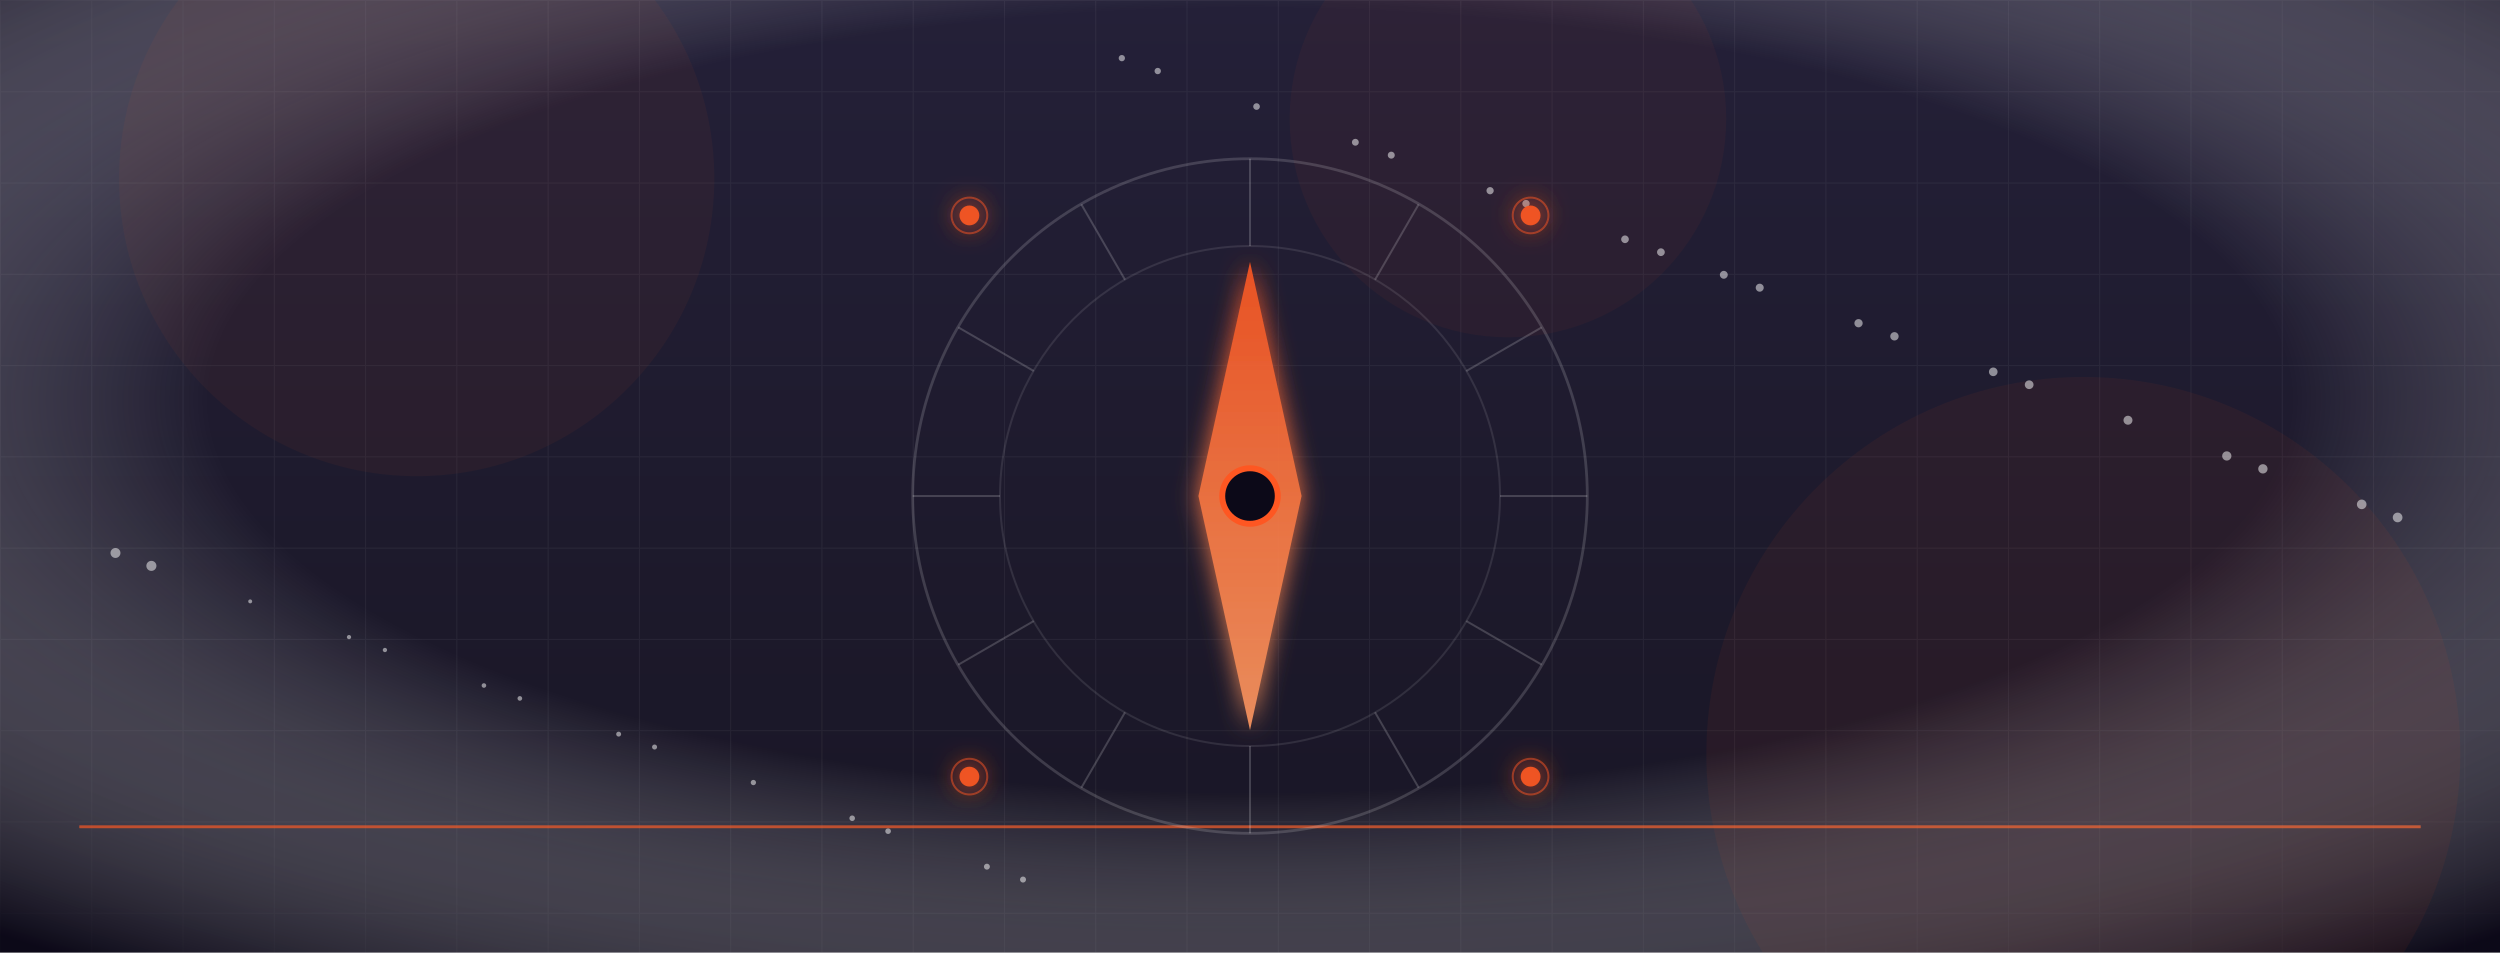
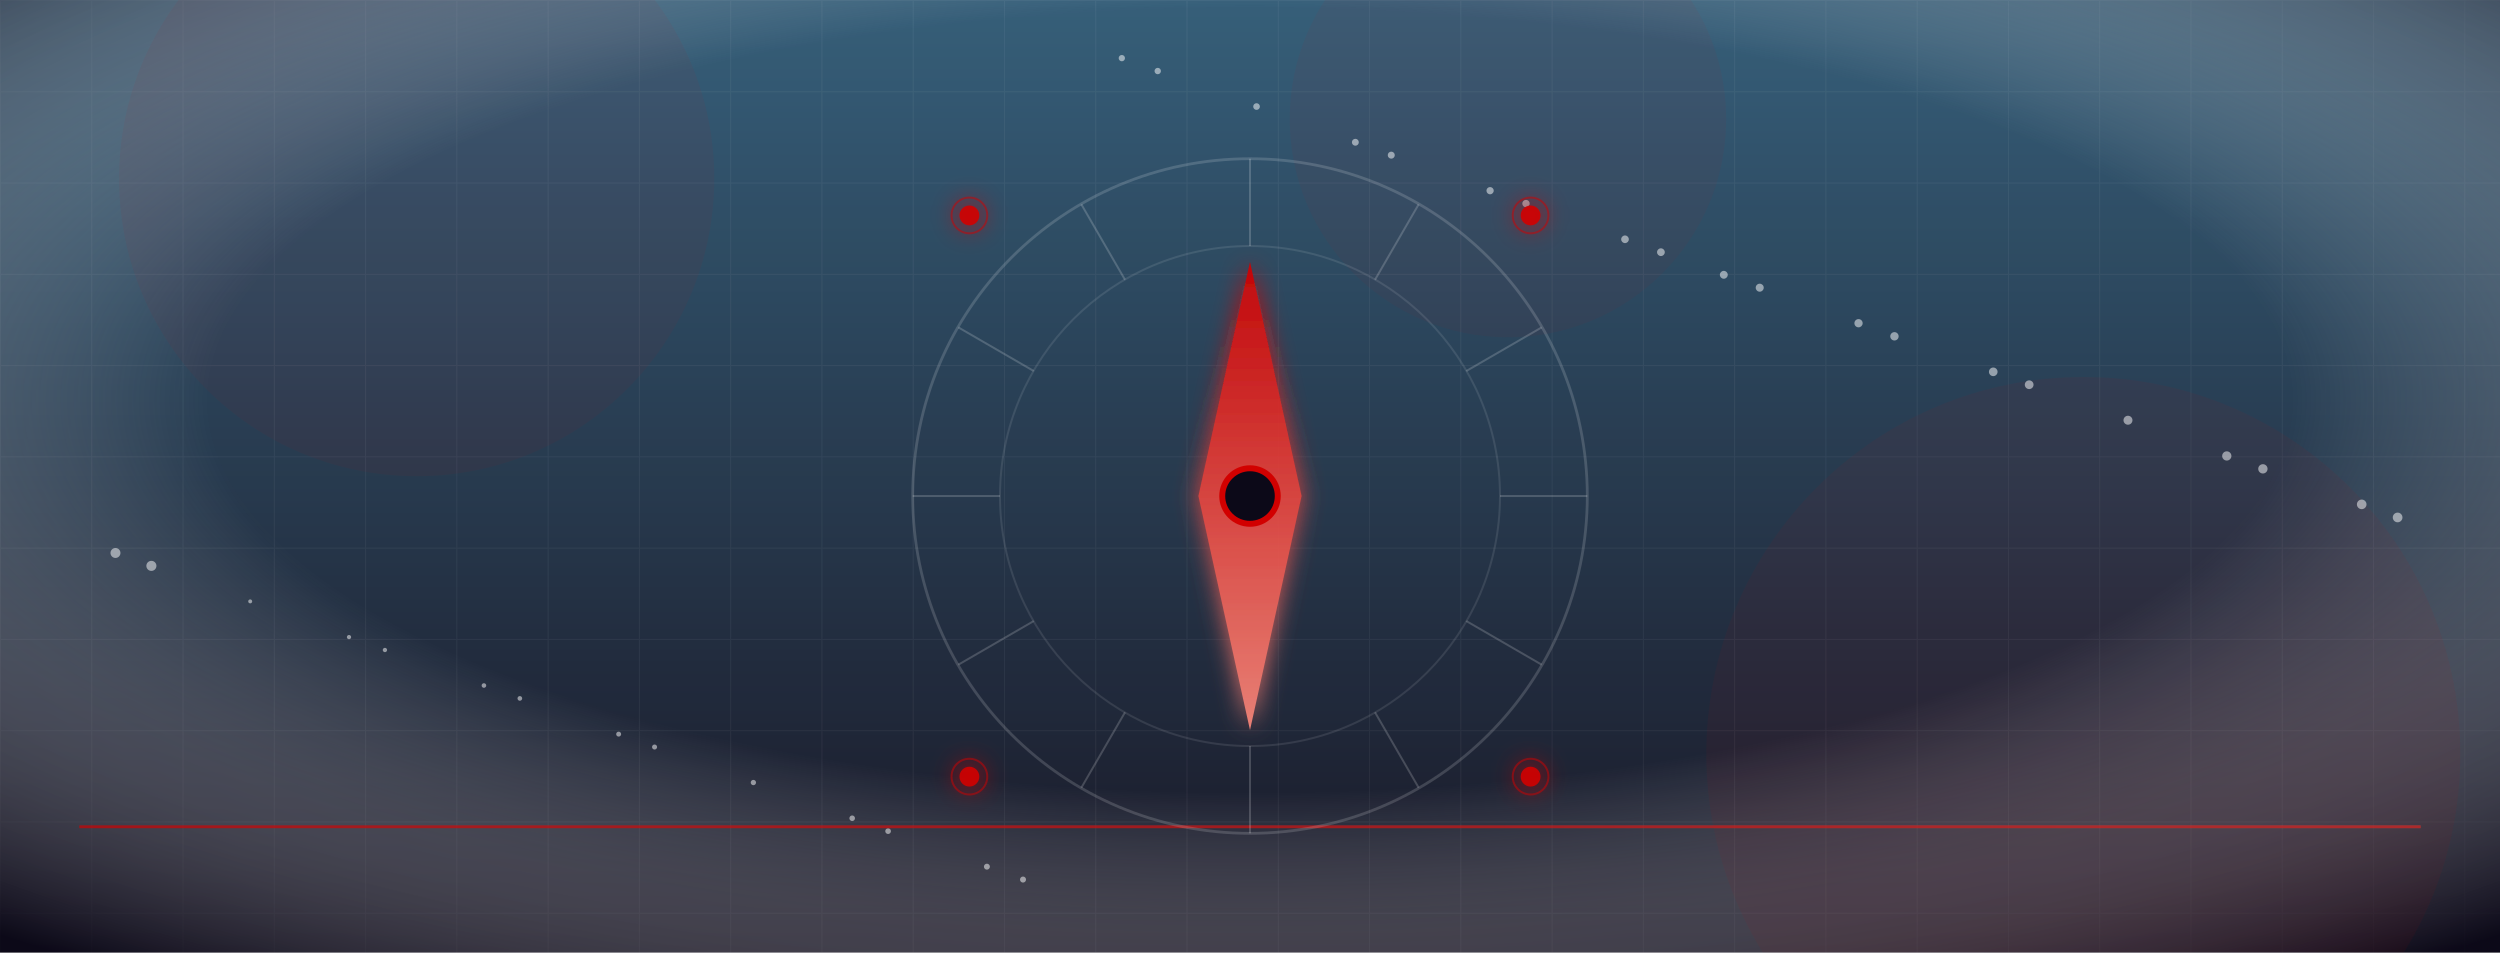
<svg xmlns="http://www.w3.org/2000/svg" viewBox="0 0 1260 480" preserveAspectRatio="xMidYMid slice" width="1260" height="480">
  <defs>
    <linearGradient id="bg" x1="0" y1="0" x2="0" y2="1">
-       <stop offset="0" stop-color="#18142D" />
+       <stop offset="0" stop-color="#2b5672" />
      <stop offset="1" stop-color="#0C0918" />
    </linearGradient>
    <linearGradient id="acc" x1="0" y1="0" x2="1" y2="0">
-       <stop offset="0" stop-color="#FE5722" />
-       <stop offset="1" stop-color="#FF9A62" />
+       <stop offset="0" stop-color="#d20000" />
+       <stop offset="1" stop-color="#ff8a7c" />
    </linearGradient>
    <linearGradient id="accv" x1="0" y1="0" x2="0" y2="1">
-       <stop offset="0" stop-color="#FE5722" />
-       <stop offset="1" stop-color="#FF9A62" />
+       <stop offset="0" stop-color="#d20000" />
+       <stop offset="1" stop-color="#ff8a7c" />
    </linearGradient>
    <radialGradient id="vig" cx="0.5" cy="0.42" r="0.75">
      <stop offset="0.55" stop-color="#FFFFFF" stop-opacity="0.05" />
      <stop offset="1" stop-color="#0C0918" stop-opacity="0.85" />
    </radialGradient>
    <filter id="glow" x="-60%" y="-60%" width="220%" height="220%">
      <feGaussianBlur stdDeviation="6" result="b" />
      <feMerge>
        <feMergeNode in="b" />
        <feMergeNode in="SourceGraphic" />
      </feMerge>
    </filter>
    <filter id="glow2" x="-80%" y="-80%" width="260%" height="260%">
      <feGaussianBlur stdDeviation="12" result="b" />
      <feMerge>
        <feMergeNode in="b" />
        <feMergeNode in="SourceGraphic" />
      </feMerge>
    </filter>
    <pattern id="grid" width="46" height="46" patternUnits="userSpaceOnUse">
      <path d="M46 0H0V46" fill="none" stroke="#FFFFFF" stroke-opacity="0.05" stroke-width="1" />
    </pattern>
  </defs>
  <rect width="1260" height="480" fill="url(#bg)" />
  <rect width="1260" height="480" fill="url(#grid)" />
  <rect width="1260" height="480" fill="url(#vig)" />
-   <circle cx="210" cy="90" r="150" fill="#FE5722" fill-opacity="0.05" />
-   <circle cx="1050" cy="380" r="190" fill="#FE5722" fill-opacity="0.055" />
-   <circle cx="760" cy="60" r="110" fill="#FE5722" fill-opacity="0.045" />
+   <circle cx="210" cy="90" r="150" fill="#d20000" fill-opacity="0.05" />
+   <circle cx="1050" cy="380" r="190" fill="#d20000" fill-opacity="0.055" />
+   <circle cx="760" cy="60" r="110" fill="#d20000" fill-opacity="0.045" />
  <g>
    <circle cx="868.8" cy="138.5" r="1.99" fill="#FFFFFF" fill-opacity="0.5">
      <animate attributeName="opacity" values="0.5;0.08;0.5" dur="3.6s" begin="3.1s" repeatCount="indefinite" />
    </circle>
    <circle cx="1122.3" cy="229.8" r="2.33" fill="#FFFFFF" fill-opacity="0.5">
      <animate attributeName="opacity" values="0.5;0.08;0.5" dur="4.3s" begin="0.6s" repeatCount="indefinite" />
    </circle>
    <circle cx="175.9" cy="321.1" r="1.07" fill="#FFFFFF" fill-opacity="0.5">
      <animate attributeName="opacity" values="0.5;0.08;0.5" dur="5.0s" begin="1.2s" repeatCount="indefinite" />
    </circle>
    <circle cx="429.5" cy="412.4" r="1.41" fill="#FFFFFF" fill-opacity="0.5">
      <animate attributeName="opacity" values="0.5;0.08;0.5" dur="2.3s" begin="1.9s" repeatCount="indefinite" />
    </circle>
    <circle cx="683.1" cy="71.7" r="1.74" fill="#FFFFFF" fill-opacity="0.5">
      <animate attributeName="opacity" values="0.5;0.08;0.5" dur="3.0s" begin="2.6s" repeatCount="indefinite" />
    </circle>
    <circle cx="936.7" cy="162.9" r="2.08" fill="#FFFFFF" fill-opacity="0.5">
      <animate attributeName="opacity" values="0.5;0.08;0.5" dur="3.7s" begin="0.1s" repeatCount="indefinite" />
    </circle>
    <circle cx="1190.3" cy="254.2" r="2.42" fill="#FFFFFF" fill-opacity="0.5">
      <animate attributeName="opacity" values="0.5;0.08;0.5" dur="4.5s" begin="0.7s" repeatCount="indefinite" />
    </circle>
    <circle cx="243.9" cy="345.5" r="1.16" fill="#FFFFFF" fill-opacity="0.5">
      <animate attributeName="opacity" values="0.5;0.08;0.5" dur="5.2s" begin="1.4s" repeatCount="indefinite" />
    </circle>
    <circle cx="497.4" cy="436.8" r="1.5" fill="#FFFFFF" fill-opacity="0.5">
      <animate attributeName="opacity" values="0.5;0.08;0.5" dur="2.5s" begin="2.1s" repeatCount="indefinite" />
    </circle>
    <circle cx="751.0" cy="96.1" r="1.83" fill="#FFFFFF" fill-opacity="0.5">
      <animate attributeName="opacity" values="0.5;0.08;0.5" dur="3.2s" begin="2.8s" repeatCount="indefinite" />
    </circle>
    <circle cx="1004.6" cy="187.4" r="2.17" fill="#FFFFFF" fill-opacity="0.5">
      <animate attributeName="opacity" values="0.5;0.08;0.5" dur="3.9s" begin="0.2s" repeatCount="indefinite" />
    </circle>
    <circle cx="58.2" cy="278.7" r="2.51" fill="#FFFFFF" fill-opacity="0.5">
      <animate attributeName="opacity" values="0.5;0.08;0.5" dur="4.7s" begin="0.9s" repeatCount="indefinite" />
    </circle>
    <circle cx="311.8" cy="370.0" r="1.25" fill="#FFFFFF" fill-opacity="0.5">
      <animate attributeName="opacity" values="0.5;0.08;0.5" dur="5.4s" begin="1.6s" repeatCount="indefinite" />
    </circle>
    <circle cx="565.4" cy="29.3" r="1.59" fill="#FFFFFF" fill-opacity="0.5">
      <animate attributeName="opacity" values="0.5;0.08;0.5" dur="2.7s" begin="2.3s" repeatCount="indefinite" />
    </circle>
    <circle cx="819.0" cy="120.6" r="1.93" fill="#FFFFFF" fill-opacity="0.5">
      <animate attributeName="opacity" values="0.5;0.08;0.5" dur="3.4s" begin="2.9s" repeatCount="indefinite" />
    </circle>
    <circle cx="1072.5" cy="211.8" r="2.26" fill="#FFFFFF" fill-opacity="0.5">
      <animate attributeName="opacity" values="0.5;0.08;0.5" dur="4.1s" begin="0.4s" repeatCount="indefinite" />
    </circle>
    <circle cx="126.1" cy="303.1" r="1.0" fill="#FFFFFF" fill-opacity="0.5">
      <animate attributeName="opacity" values="0.5;0.08;0.5" dur="4.8s" begin="1.1s" repeatCount="indefinite" />
    </circle>
    <circle cx="379.7" cy="394.4" r="1.34" fill="#FFFFFF" fill-opacity="0.5">
      <animate attributeName="opacity" values="0.5;0.08;0.5" dur="5.6s" begin="1.8s" repeatCount="indefinite" />
    </circle>
    <circle cx="633.3" cy="53.7" r="1.68" fill="#FFFFFF" fill-opacity="0.5">
      <animate attributeName="opacity" values="0.5;0.08;0.5" dur="2.9s" begin="2.5s" repeatCount="indefinite" />
    </circle>
    <circle cx="886.9" cy="145.0" r="2.02" fill="#FFFFFF" fill-opacity="0.5">
      <animate attributeName="opacity" values="0.5;0.08;0.5" dur="3.6s" begin="3.1s" repeatCount="indefinite" />
    </circle>
    <circle cx="1140.5" cy="236.3" r="2.35" fill="#FFFFFF" fill-opacity="0.5">
      <animate attributeName="opacity" values="0.5;0.08;0.5" dur="4.3s" begin="0.6s" repeatCount="indefinite" />
    </circle>
    <circle cx="194.0" cy="327.6" r="1.09" fill="#FFFFFF" fill-opacity="0.5">
      <animate attributeName="opacity" values="0.5;0.08;0.5" dur="5.0s" begin="1.3s" repeatCount="indefinite" />
    </circle>
    <circle cx="447.6" cy="418.9" r="1.43" fill="#FFFFFF" fill-opacity="0.5">
      <animate attributeName="opacity" values="0.5;0.08;0.5" dur="2.4s" begin="2.0s" repeatCount="indefinite" />
    </circle>
    <circle cx="701.2" cy="78.2" r="1.77" fill="#FFFFFF" fill-opacity="0.5">
      <animate attributeName="opacity" values="0.5;0.08;0.5" dur="3.1s" begin="2.6s" repeatCount="indefinite" />
    </circle>
    <circle cx="954.8" cy="169.5" r="2.11" fill="#FFFFFF" fill-opacity="0.5">
      <animate attributeName="opacity" values="0.5;0.08;0.5" dur="3.8s" begin="0.1s" repeatCount="indefinite" />
    </circle>
    <circle cx="1208.4" cy="260.8" r="2.44" fill="#FFFFFF" fill-opacity="0.5">
      <animate attributeName="opacity" values="0.5;0.08;0.5" dur="4.5s" begin="0.8s" repeatCount="indefinite" />
    </circle>
    <circle cx="262.0" cy="352.0" r="1.18" fill="#FFFFFF" fill-opacity="0.5">
      <animate attributeName="opacity" values="0.5;0.08;0.5" dur="5.2s" begin="1.5s" repeatCount="indefinite" />
    </circle>
    <circle cx="515.6" cy="443.3" r="1.52" fill="#FFFFFF" fill-opacity="0.5">
      <animate attributeName="opacity" values="0.5;0.08;0.5" dur="2.5s" begin="2.1s" repeatCount="indefinite" />
    </circle>
    <circle cx="769.1" cy="102.6" r="1.86" fill="#FFFFFF" fill-opacity="0.5">
      <animate attributeName="opacity" values="0.5;0.08;0.5" dur="3.3s" begin="2.8s" repeatCount="indefinite" />
    </circle>
    <circle cx="1022.7" cy="193.9" r="2.2" fill="#FFFFFF" fill-opacity="0.5">
      <animate attributeName="opacity" values="0.5;0.08;0.5" dur="4.0s" begin="0.3s" repeatCount="indefinite" />
    </circle>
    <circle cx="76.3" cy="285.2" r="2.54" fill="#FFFFFF" fill-opacity="0.5">
      <animate attributeName="opacity" values="0.5;0.08;0.5" dur="4.7s" begin="1.0s" repeatCount="indefinite" />
    </circle>
    <circle cx="329.9" cy="376.5" r="1.27" fill="#FFFFFF" fill-opacity="0.5">
      <animate attributeName="opacity" values="0.5;0.08;0.5" dur="5.4s" begin="1.6s" repeatCount="indefinite" />
    </circle>
    <circle cx="583.5" cy="35.8" r="1.61" fill="#FFFFFF" fill-opacity="0.5">
      <animate attributeName="opacity" values="0.5;0.08;0.5" dur="2.7s" begin="2.3s" repeatCount="indefinite" />
    </circle>
    <circle cx="837.1" cy="127.1" r="1.95" fill="#FFFFFF" fill-opacity="0.5">
      <animate attributeName="opacity" values="0.5;0.08;0.5" dur="3.5s" begin="3.0s" repeatCount="indefinite" />
    </circle>
  </g>
  <rect x="40" y="416" width="1180" height="1.4" fill="url(#acc)" opacity="0.35" />
-   <rect x="40" y="416" width="1180" height="1.4" fill="#FE5722" opacity="0.5">
+   <rect x="40" y="416" width="1180" height="1.4" fill="#d20000" opacity="0.5">
    <animate attributeName="width" values="0;1180;0" dur="9s" repeatCount="indefinite" />
  </rect>
  <rect x="-140" y="0" width="140" height="480" fill="url(#acc)" opacity="0.05">
    <animate attributeName="x" values="-140;1280" dur="11s" repeatCount="indefinite" />
  </rect>
  <circle cx="630" cy="250" r="170" fill="none" stroke="#FFFFFF" stroke-opacity="0.16" stroke-width="1.4" />
  <circle cx="630" cy="250" r="126" fill="none" stroke="#FFFFFF" stroke-opacity="0.1" />
  <line x1="756" y1="250" x2="800" y2="250" stroke="#FFFFFF" stroke-opacity="0.18" />
  <line x1="739" y1="313" x2="777" y2="335" stroke="#FFFFFF" stroke-opacity="0.18" />
  <line x1="693" y1="359" x2="715" y2="397" stroke="#FFFFFF" stroke-opacity="0.18" />
  <line x1="630" y1="376" x2="630" y2="420" stroke="#FFFFFF" stroke-opacity="0.18" />
  <line x1="567" y1="359" x2="545" y2="397" stroke="#FFFFFF" stroke-opacity="0.18" />
  <line x1="521" y1="313" x2="483" y2="335" stroke="#FFFFFF" stroke-opacity="0.18" />
  <line x1="504" y1="250" x2="460" y2="250" stroke="#FFFFFF" stroke-opacity="0.18" />
  <line x1="521" y1="187" x2="483" y2="165" stroke="#FFFFFF" stroke-opacity="0.18" />
  <line x1="567" y1="141" x2="545" y2="103" stroke="#FFFFFF" stroke-opacity="0.18" />
  <line x1="630" y1="124" x2="630" y2="80" stroke="#FFFFFF" stroke-opacity="0.18" />
  <line x1="693" y1="141" x2="715" y2="103" stroke="#FFFFFF" stroke-opacity="0.18" />
  <line x1="739" y1="187" x2="777" y2="165" stroke="#FFFFFF" stroke-opacity="0.18" />
  <g>
    <path d="M630 132 L656 250 L630 368 L604 250 Z" fill="url(#accv)" opacity="0.9" filter="url(#glow)" />
    <animateTransform attributeName="transform" type="rotate" values="-14 630 250; 14 630 250; -14 630 250" dur="6.5s" repeatCount="indefinite" />
  </g>
-   <circle cx="630" cy="250" r="14" fill="#0C0918" stroke="#FE5722" stroke-width="3" />
-   <g filter="url(#glow)">
-     <circle cx="771.421" cy="391.421" r="5" fill="#FE5722" opacity="0.9">
+   <circle cx="630" cy="250" r="14" fill="#0C0918" stroke="#d20000" stroke-width="3" />
+   <g filter="url(#glow)">
+     <circle cx="771.421" cy="391.421" r="5" fill="#d20000" opacity="0.9">
      <animate attributeName="opacity" values="0.9;0.25;0.9" dur="2.4s" begin="0.5s" repeatCount="indefinite" />
    </circle>
-     <circle cx="771.421" cy="391.421" r="9" fill="none" stroke="#FE5722" stroke-opacity="0.5">
+     <circle cx="771.421" cy="391.421" r="9" fill="none" stroke="#d20000" stroke-opacity="0.5">
      <animate attributeName="r" values="5;19" dur="2.4s" begin="0.5s" repeatCount="indefinite" />
      <animate attributeName="stroke-opacity" values="0.5;0;0.5" dur="2.4s" begin="0.5s" repeatCount="indefinite" />
    </circle>
  </g>
  <g filter="url(#glow)">
-     <circle cx="488.579" cy="391.421" r="5" fill="#FE5722" opacity="0.9">
+     <circle cx="488.579" cy="391.421" r="5" fill="#d20000" opacity="0.9">
      <animate attributeName="opacity" values="0.9;0.25;0.9" dur="2.4s" begin="1.4s" repeatCount="indefinite" />
    </circle>
-     <circle cx="488.579" cy="391.421" r="9" fill="none" stroke="#FE5722" stroke-opacity="0.5">
+     <circle cx="488.579" cy="391.421" r="9" fill="none" stroke="#d20000" stroke-opacity="0.5">
      <animate attributeName="r" values="5;19" dur="2.4s" begin="1.4s" repeatCount="indefinite" />
      <animate attributeName="stroke-opacity" values="0.5;0;0.5" dur="2.4s" begin="1.4s" repeatCount="indefinite" />
    </circle>
  </g>
  <g filter="url(#glow)">
-     <circle cx="488.579" cy="108.579" r="5" fill="#FE5722" opacity="0.9">
+     <circle cx="488.579" cy="108.579" r="5" fill="#d20000" opacity="0.9">
      <animate attributeName="opacity" values="0.9;0.25;0.9" dur="2.4s" begin="2.3s" repeatCount="indefinite" />
    </circle>
-     <circle cx="488.579" cy="108.579" r="9" fill="none" stroke="#FE5722" stroke-opacity="0.5">
+     <circle cx="488.579" cy="108.579" r="9" fill="none" stroke="#d20000" stroke-opacity="0.5">
      <animate attributeName="r" values="5;19" dur="2.4s" begin="2.3s" repeatCount="indefinite" />
      <animate attributeName="stroke-opacity" values="0.5;0;0.5" dur="2.4s" begin="2.3s" repeatCount="indefinite" />
    </circle>
  </g>
  <g filter="url(#glow)">
-     <circle cx="771.421" cy="108.579" r="5" fill="#FE5722" opacity="0.9">
+     <circle cx="771.421" cy="108.579" r="5" fill="#d20000" opacity="0.9">
      <animate attributeName="opacity" values="0.9;0.25;0.9" dur="2.4s" begin="3.2s" repeatCount="indefinite" />
    </circle>
-     <circle cx="771.421" cy="108.579" r="9" fill="none" stroke="#FE5722" stroke-opacity="0.5">
+     <circle cx="771.421" cy="108.579" r="9" fill="none" stroke="#d20000" stroke-opacity="0.5">
      <animate attributeName="r" values="5;19" dur="2.4s" begin="3.2s" repeatCount="indefinite" />
      <animate attributeName="stroke-opacity" values="0.5;0;0.5" dur="2.4s" begin="3.2s" repeatCount="indefinite" />
    </circle>
  </g>
</svg>
